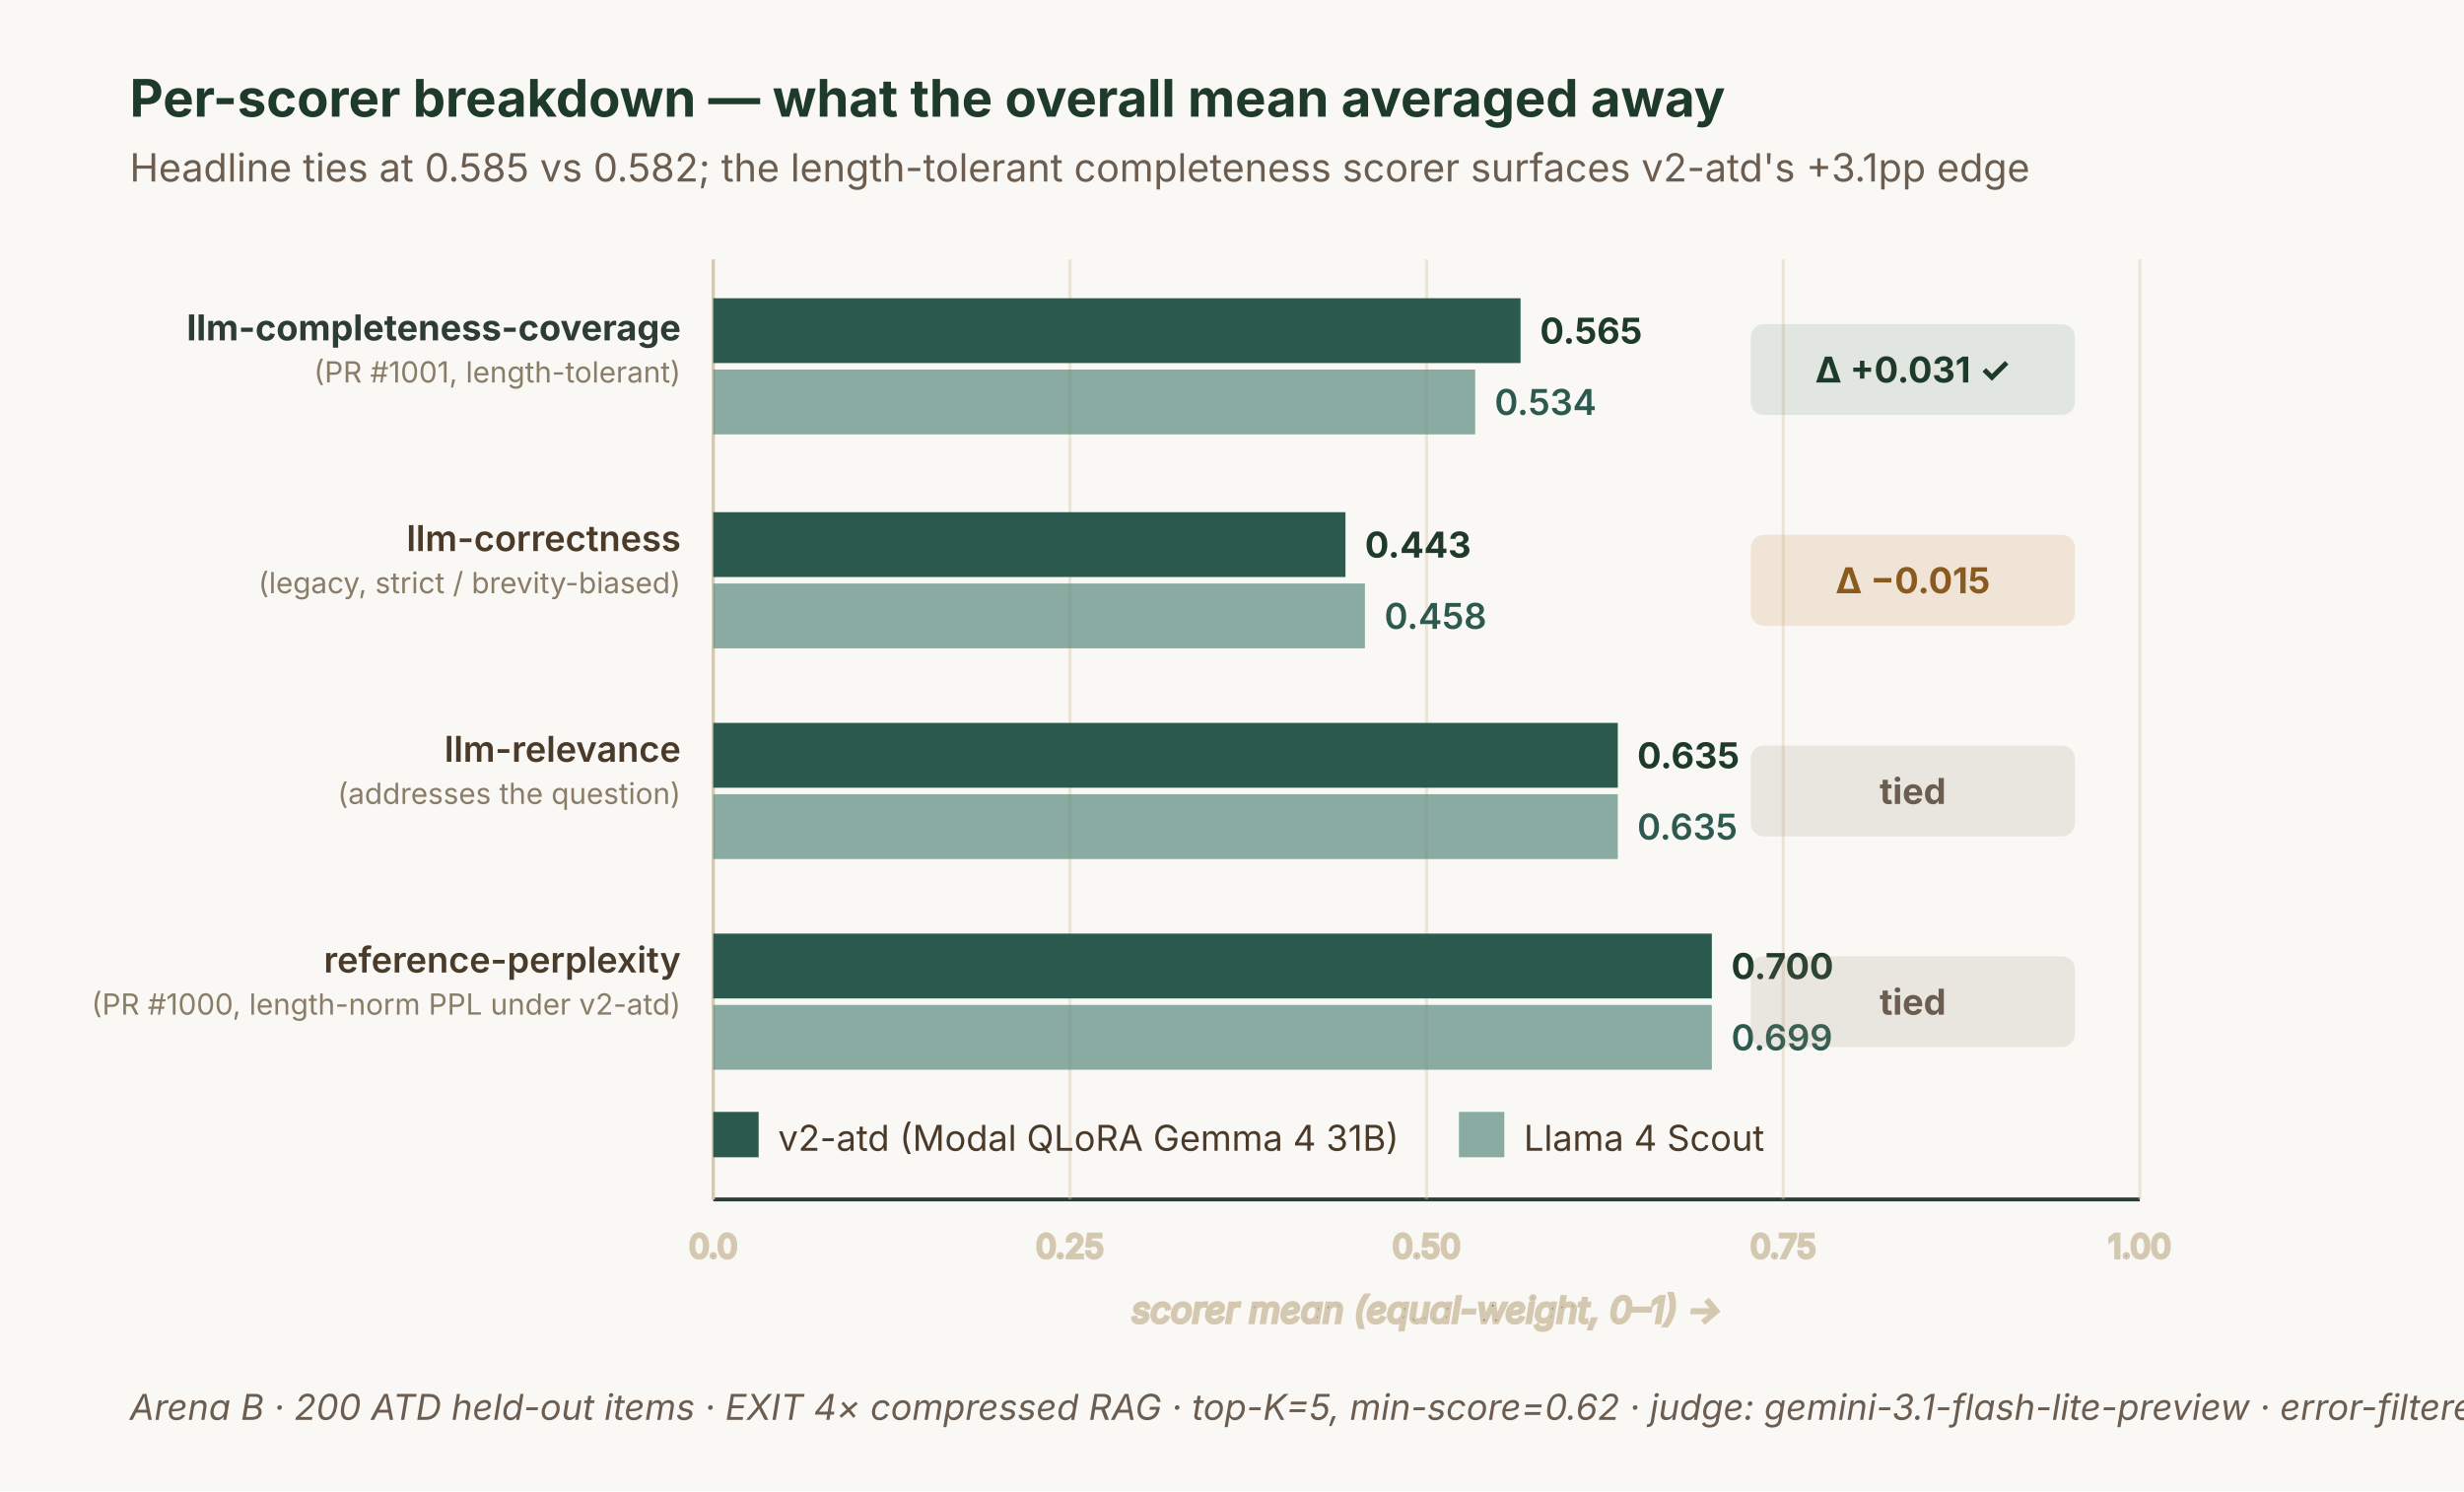
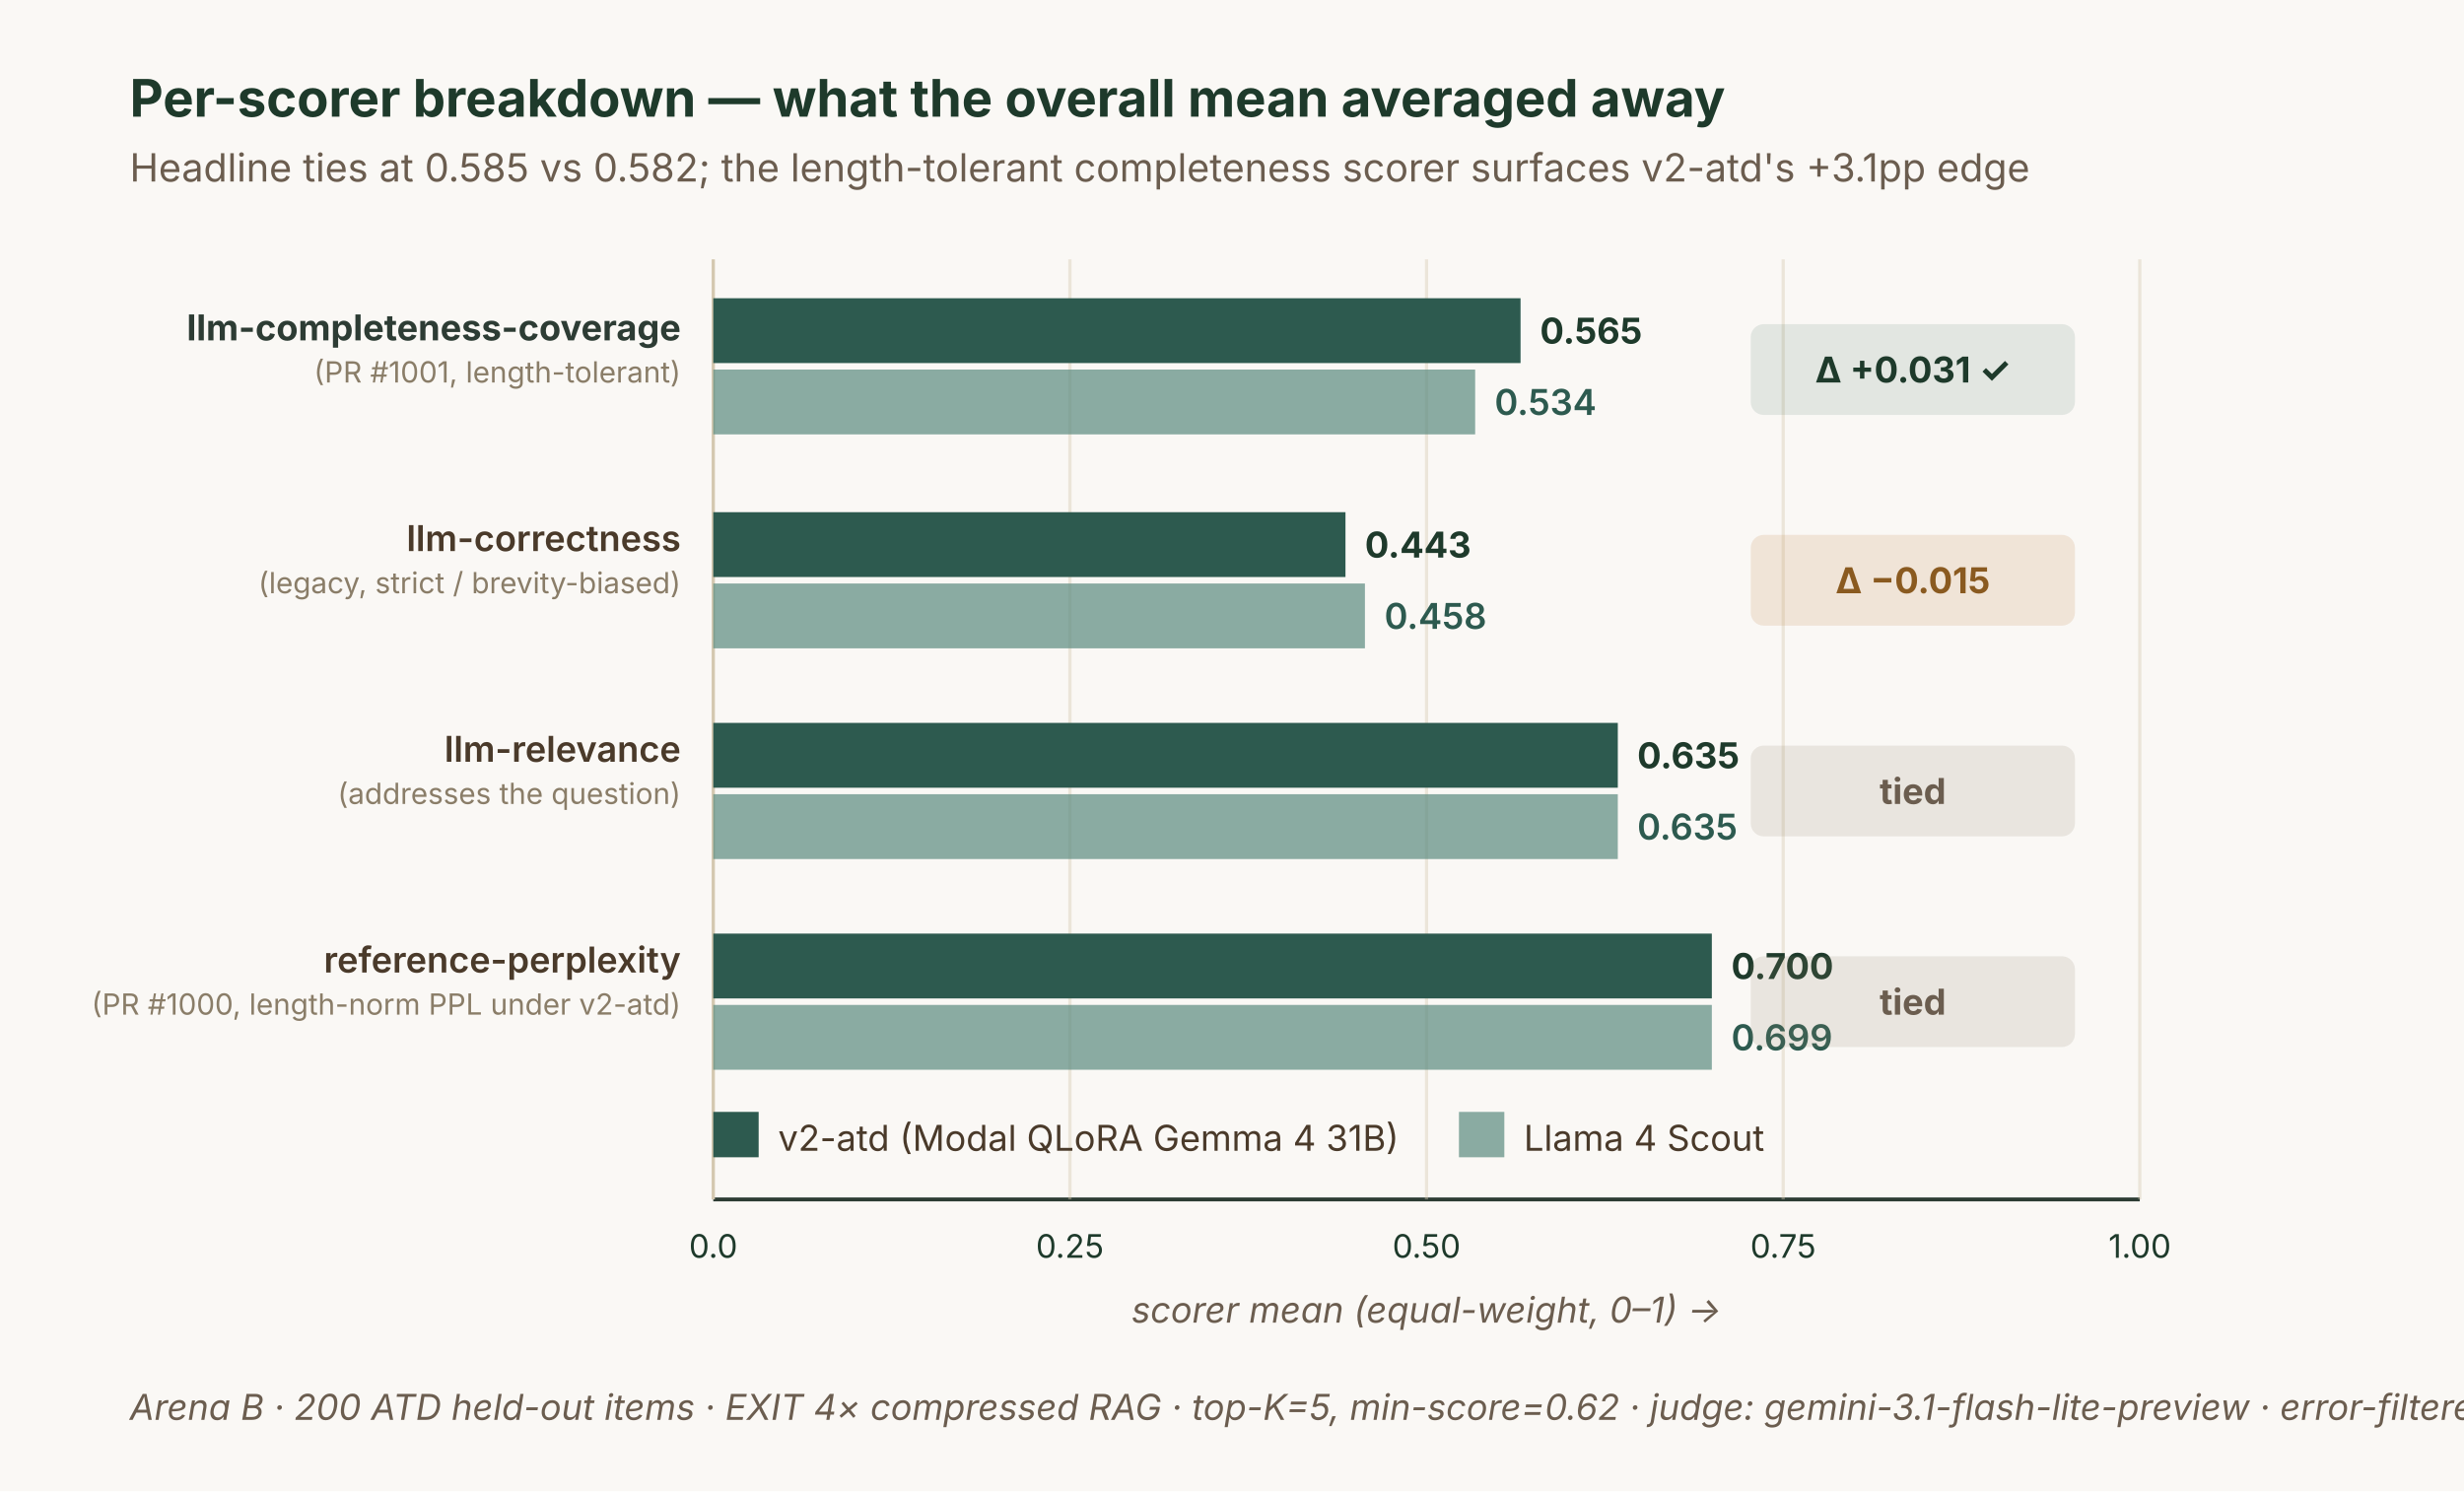
<svg xmlns="http://www.w3.org/2000/svg" viewBox="0 0 760 460" font-family="'DM Sans', -apple-system, sans-serif" role="img" aria-label="Per-scorer arena breakdown for v2-atd Modal QLoRA Gemma 4 31B versus Llama 4 Scout on EXIT 4-times compressed RAG. The legacy strict completeness-coverage scorer shows v2-atd at 0.565 and Llama at 0.534 — a plus 3.1 percentage-point edge to v2-atd that the legacy 3-scorer overall mean (0.585 vs 0.582) hides. The legacy strict llm-correctness scorer gives Llama a marginal -1.5 percentage-point edge. Relevance is tied at 0.635. Reference perplexity under v2-atd is essentially tied at 0.700 vs 0.699.">
  <rect width="760" height="460" fill="#faf8f5" />
  <text x="40" y="36" font-size="16" font-weight="700" fill="#1e3a2b">Per-scorer breakdown — what the overall mean averaged away</text>
  <text x="40" y="56" font-size="12" fill="#6b5d4f">Headline ties at 0.585 vs 0.582; the length-tolerant completeness scorer surfaces v2-atd's +3.1pp edge</text>
-   <g stroke="#d4c8b0" stroke-width="1" font-size="10" fill="#8a7d68">
+   <g stroke="#d4c8b0" stroke-width="1" font-size="10" fill="#1e3a2b">
    <line x1="220" y1="370" x2="660" y2="370" stroke="#2d3c34" stroke-width="1.2" />
    <line x1="220" y1="80" x2="220" y2="370" />
    <line x1="330" y1="80" x2="330" y2="370" opacity="0.4" />
    <line x1="440" y1="80" x2="440" y2="370" opacity="0.4" />
    <line x1="550" y1="80" x2="550" y2="370" opacity="0.4" />
    <line x1="660" y1="80" x2="660" y2="370" opacity="0.4" />
-     <text x="220" y="388" text-anchor="middle">0.0</text>
-     <text x="330" y="388" text-anchor="middle">0.25</text>
-     <text x="440" y="388" text-anchor="middle">0.50</text>
-     <text x="550" y="388" text-anchor="middle">0.75</text>
-     <text x="660" y="388" text-anchor="middle">1.00</text>
-     <text x="440" y="408" text-anchor="middle" font-size="11" fill="#6b5d4f" font-style="italic">scorer mean (equal-weight, 0–1) →</text>
+     <text stroke="none" x="220" y="388" text-anchor="middle">0.0</text>
+     <text stroke="none" x="330" y="388" text-anchor="middle">0.25</text>
+     <text stroke="none" x="440" y="388" text-anchor="middle">0.50</text>
+     <text stroke="none" x="550" y="388" text-anchor="middle">0.75</text>
+     <text stroke="none" x="660" y="388" text-anchor="middle">1.00</text>
+     <text stroke="none" x="440" y="408" text-anchor="middle" font-size="11" fill="#6b5d4f" font-style="italic">scorer mean (equal-weight, 0–1) →</text>
  </g>
  <g font-size="11">
    <text x="210" y="105" text-anchor="end" fill="#2d3c34" font-weight="700">llm-completeness-coverage</text>
    <text x="210" y="118" text-anchor="end" fill="#8a7d68" font-size="9">(PR #1001, length-tolerant)</text>
    <rect x="220" y="92" width="249" height="20" fill="#2d5a4f" />
    <text x="475" y="106" fill="#1e3a2b" font-weight="700">0.565</text>
    <rect x="220" y="114" width="235" height="20" fill="#5a8a7f" opacity="0.7" />
    <text x="461" y="128" fill="#2d5a4f" font-weight="600">0.534</text>
    <g transform="translate(540, 100)">
      <rect x="0" y="0" width="100" height="28" rx="4" fill="#2d5a4f" opacity="0.12" />
      <text x="50" y="18" text-anchor="middle" font-size="11" font-weight="700" fill="#1e3a2b">Δ +0.031 ✓</text>
    </g>
    <text x="210" y="170" text-anchor="end" fill="#4a3a2a" font-weight="600">llm-correctness</text>
    <text x="210" y="183" text-anchor="end" fill="#8a7d68" font-size="9">(legacy, strict / brevity-biased)</text>
    <rect x="220" y="158" width="195" height="20" fill="#2d5a4f" />
    <text x="421" y="172" fill="#1e3a2b" font-weight="700">0.443</text>
    <rect x="220" y="180" width="201" height="20" fill="#5a8a7f" opacity="0.7" />
    <text x="427" y="194" fill="#2d5a4f" font-weight="600">0.458</text>
    <g transform="translate(540, 165)">
      <rect x="0" y="0" width="100" height="28" rx="4" fill="#c08850" opacity="0.18" />
      <text x="50" y="18" text-anchor="middle" font-size="11" font-weight="700" fill="#8a5a20">Δ −0.015</text>
    </g>
    <text x="210" y="235" text-anchor="end" fill="#4a3a2a" font-weight="600">llm-relevance</text>
    <text x="210" y="248" text-anchor="end" fill="#8a7d68" font-size="9">(addresses the question)</text>
    <rect x="220" y="223" width="279" height="20" fill="#2d5a4f" />
    <text x="505" y="237" fill="#1e3a2b" font-weight="700">0.635</text>
    <rect x="220" y="245" width="279" height="20" fill="#5a8a7f" opacity="0.7" />
    <text x="505" y="259" fill="#2d5a4f" font-weight="600">0.635</text>
    <g transform="translate(540, 230)">
      <rect x="0" y="0" width="100" height="28" rx="4" fill="#8a7d68" opacity="0.16" />
      <text x="50" y="18" text-anchor="middle" font-size="11" font-weight="700" fill="#6b5d4f">tied</text>
    </g>
    <text x="210" y="300" text-anchor="end" fill="#4a3a2a" font-weight="600">reference-perplexity</text>
    <text x="210" y="313" text-anchor="end" fill="#8a7d68" font-size="9">(PR #1000, length-norm PPL under v2-atd)</text>
    <rect x="220" y="288" width="308" height="20" fill="#2d5a4f" />
    <text x="534" y="302" fill="#1e3a2b" font-weight="700">0.700</text>
    <rect x="220" y="310" width="308" height="20" fill="#5a8a7f" opacity="0.7" />
    <text x="534" y="324" fill="#2d5a4f" font-weight="600">0.699</text>
    <g transform="translate(540, 295)">
      <rect x="0" y="0" width="100" height="28" rx="4" fill="#8a7d68" opacity="0.16" />
      <text x="50" y="18" text-anchor="middle" font-size="11" font-weight="700" fill="#6b5d4f">tied</text>
    </g>
  </g>
  <g font-size="11" fill="#4a3a2a">
    <rect x="220" y="343" width="14" height="14" fill="#2d5a4f" />
    <text x="240" y="355">v2-atd (Modal QLoRA Gemma 4 31B)</text>
    <rect x="450" y="343" width="14" height="14" fill="#5a8a7f" opacity="0.7" />
    <text x="470" y="355">Llama 4 Scout</text>
  </g>
  <text x="40" y="438" font-size="11" fill="#6b5d4f" font-style="italic">Arena B · 200 ATD held-out items · EXIT 4× compressed RAG · top-K=5, min-score=0.62 · judge: gemini-3.1-flash-lite-preview · error-filtered.</text>
</svg>
